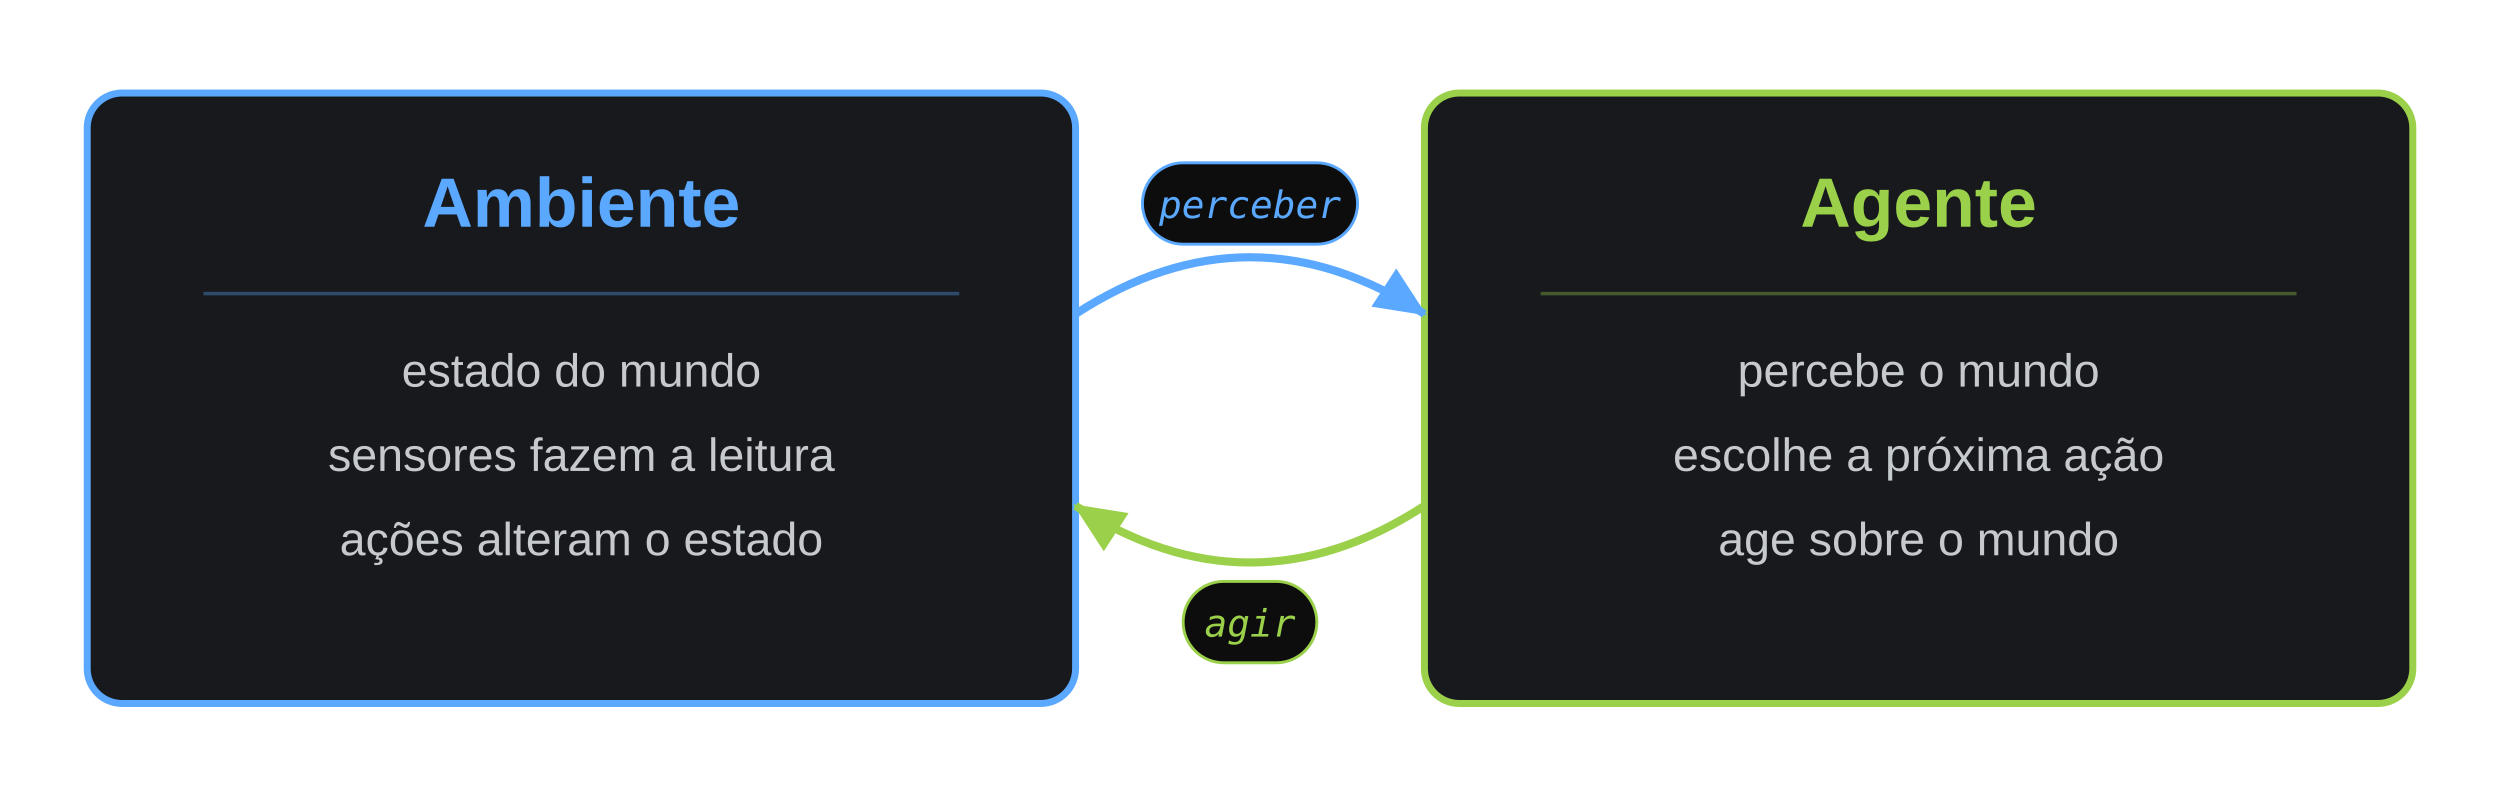
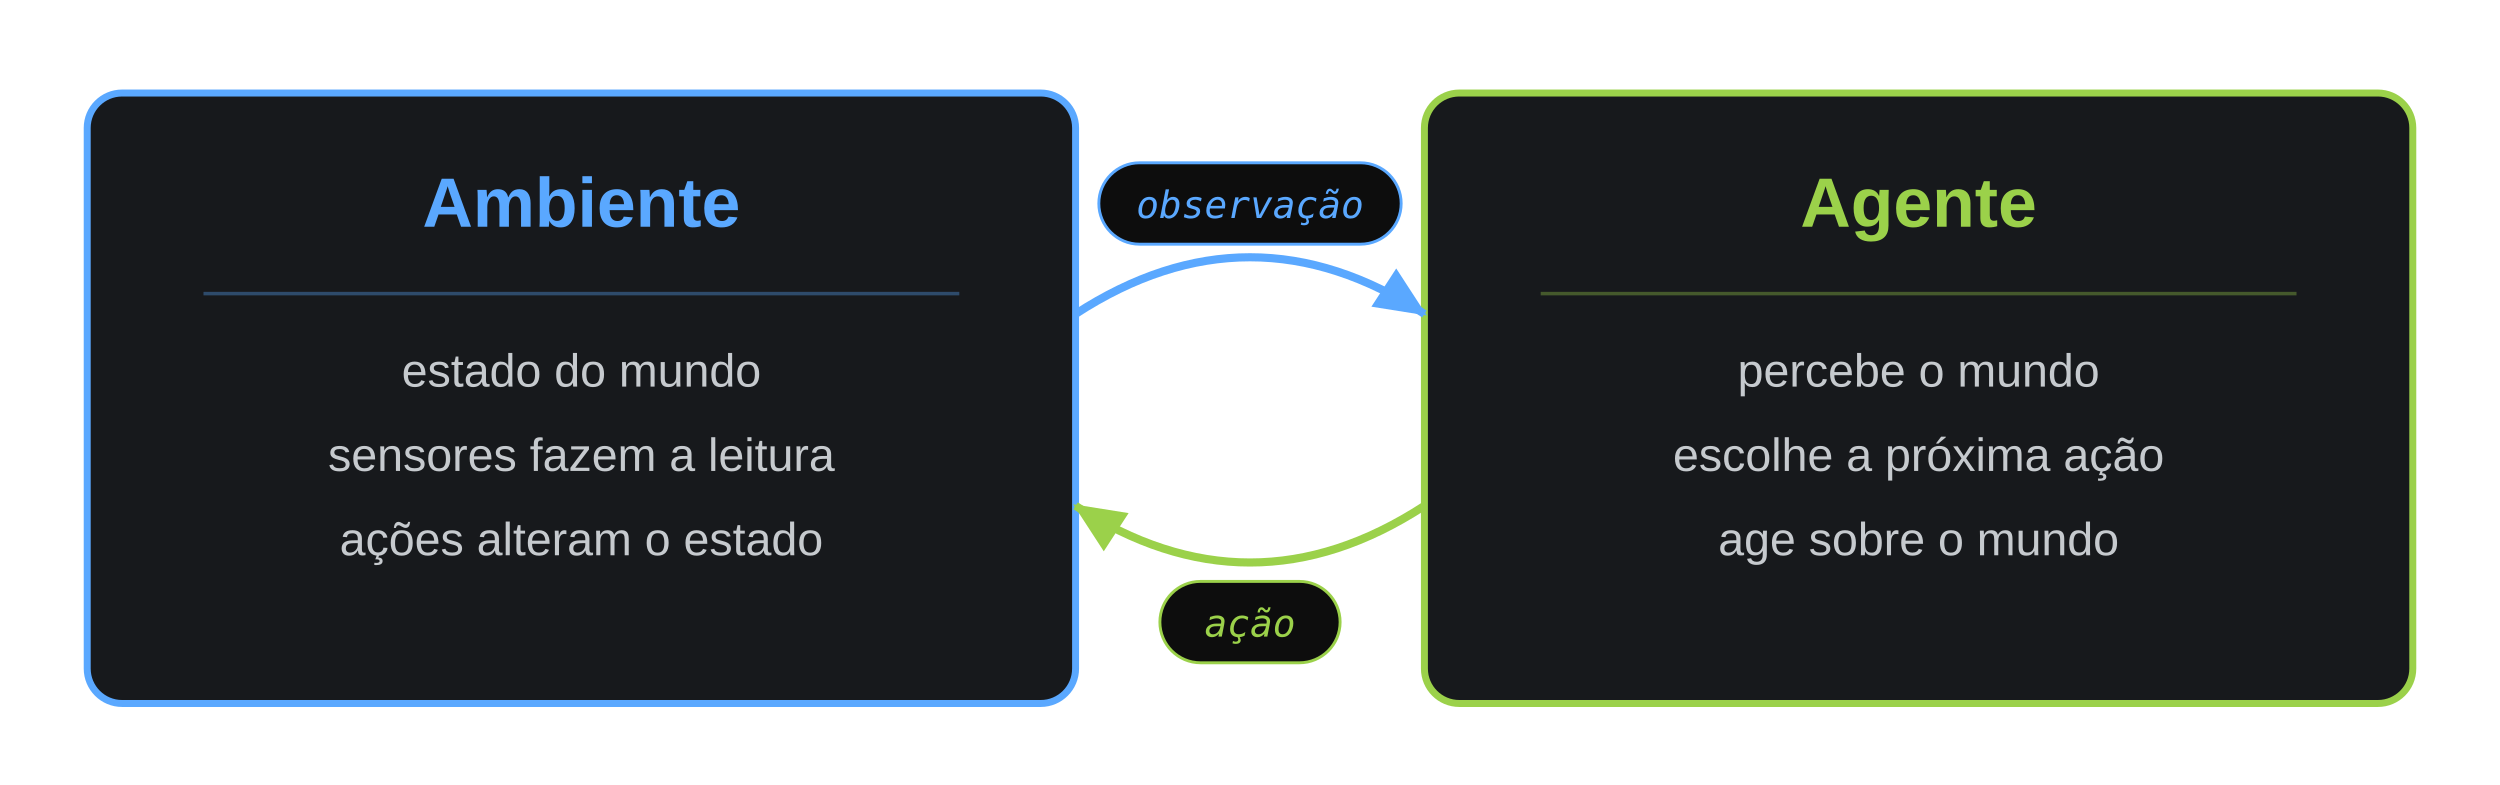
- <svg xmlns="http://www.w3.org/2000/svg" data-locale="pt-BR" class="gfx-dark" viewBox="0 0 860 270" role="img" aria-label="Ambiente e agente conectados por setas de percepção e ação." preserveAspectRatio="xMidYMid meet" style="width:100%;height:auto;display:block;background:#0d0d0d;border:1px solid #2a2a2a;border-radius:8px;max-width:860px;margin:1.5rem auto">
+ <svg xmlns="http://www.w3.org/2000/svg" data-locale="pt-BR" class="gfx-dark" viewBox="0 0 860 270" role="img" aria-label="As observações fluem do ambiente para o agente. As ações fluem do agente para o ambiente." preserveAspectRatio="xMidYMid meet" style="width:100%;height:auto;display:block;background:#0d0d0d;border:1px solid #2a2a2a;border-radius:8px;max-width:860px;margin:1.5rem auto">
  <defs>
    <marker id="env-agent-arrow-blue" viewBox="0 0 10 10" refX="8.5" refY="5" markerWidth="7" markerHeight="7" orient="auto">
      <path d="M0,1 L9,5 L0,9 Z" fill="var(--gfx-blue,#5aa8ff)" />
    </marker>
    <marker id="env-agent-arrow-green" viewBox="0 0 10 10" refX="8.5" refY="5" markerWidth="7" markerHeight="7" orient="auto">
      <path d="M0,1 L9,5 L0,9 Z" fill="var(--gfx-green,#9bd14a)" />
    </marker>
  </defs>
  <rect x="30" y="32" width="340" height="210" rx="12" fill="var(--gfx-panel,#17191c)" stroke="var(--gfx-blue,#5aa8ff)" stroke-width="2.4" />
  <text x="200" y="78" text-anchor="middle" font-family="Arial, 'Helvetica Neue', Helvetica, sans-serif" font-size="24" font-weight="800" fill="var(--gfx-blue,#5aa8ff)">Ambiente</text>
  <path d="M70 101 H330" stroke="var(--gfx-blue,#5aa8ff)" stroke-width="1.2" opacity="0.35" />
  <text x="200" y="133" text-anchor="middle" font-family="Arial, 'Helvetica Neue', Helvetica, sans-serif" font-size="16" fill="var(--gfx-ink2,#c6cace)">estado do mundo</text>
  <text x="200" y="162" text-anchor="middle" font-family="Arial, 'Helvetica Neue', Helvetica, sans-serif" font-size="16" fill="var(--gfx-ink2,#c6cace)">sensores fazem a leitura</text>
  <text x="200" y="191" text-anchor="middle" font-family="Arial, 'Helvetica Neue', Helvetica, sans-serif" font-size="16" fill="var(--gfx-ink2,#c6cace)">ações alteram o estado</text>
  <rect x="490" y="32" width="340" height="210" rx="12" fill="var(--gfx-panel,#17191c)" stroke="var(--gfx-green,#9bd14a)" stroke-width="2.4" />
  <text x="660" y="78" text-anchor="middle" font-family="Arial, 'Helvetica Neue', Helvetica, sans-serif" font-size="24" font-weight="800" fill="var(--gfx-green,#9bd14a)">Agente</text>
  <path d="M530 101 H790" stroke="var(--gfx-green,#9bd14a)" stroke-width="1.2" opacity="0.35" />
  <text x="660" y="133" text-anchor="middle" font-family="Arial, 'Helvetica Neue', Helvetica, sans-serif" font-size="16" fill="var(--gfx-ink2,#c6cace)">percebe o mundo</text>
  <text x="660" y="162" text-anchor="middle" font-family="Arial, 'Helvetica Neue', Helvetica, sans-serif" font-size="16" fill="var(--gfx-ink2,#c6cace)">escolhe a próxima ação</text>
  <text x="660" y="191" text-anchor="middle" font-family="Arial, 'Helvetica Neue', Helvetica, sans-serif" font-size="16" fill="var(--gfx-ink2,#c6cace)">age sobre o mundo</text>
-   <path d="M370 108 C 410 82, 450 82, 490 108" fill="none" stroke="var(--gfx-blue,#5aa8ff)" stroke-width="2.8" marker-end="url(#env-agent-arrow-blue)" />
-   <rect x="393" y="56" width="74" height="28" rx="14" fill="var(--gfx-bg,#0d0d0d)" stroke="var(--gfx-blue,#5aa8ff)" stroke-width="1" />
-   <text x="430" y="75" text-anchor="middle" font-family="ui-monospace, monospace" font-size="13" font-style="italic" fill="var(--gfx-blue,#5aa8ff)">perceber</text>
-   <path d="M490 174 C 450 200, 410 200, 370 174" fill="none" stroke="var(--gfx-green,#9bd14a)" stroke-width="2.8" marker-end="url(#env-agent-arrow-green)" />
-   <rect x="407" y="200" width="46" height="28" rx="14" fill="var(--gfx-bg,#0d0d0d)" stroke="var(--gfx-green,#9bd14a)" stroke-width="1" />
-   <text x="430" y="219" text-anchor="middle" font-family="ui-monospace, monospace" font-size="13" font-style="italic" fill="var(--gfx-green,#9bd14a)">agir</text>
+   <path d="M370 108 C 410 82, 450 82, 490 108" fill="none" stroke="var(--gfx-blue,#5aa8ff)" stroke-width="2.8" marker-end="url(#env-agent-arrow-blue)" data-flow-from="environment" data-flow-to="agent" data-flow-label="observation" />
+   <rect x="378" y="56" width="104" height="28" rx="14" fill="var(--gfx-bg,#0d0d0d)" stroke="var(--gfx-blue,#5aa8ff)" stroke-width="1" />
+   <text x="430" y="75" text-anchor="middle" font-family="ui-monospace, monospace" font-size="13" font-style="italic" fill="var(--gfx-blue,#5aa8ff)" data-flow-label="observation">observação</text>
+   <path d="M490 174 C 450 200, 410 200, 370 174" fill="none" stroke="var(--gfx-green,#9bd14a)" stroke-width="2.8" marker-end="url(#env-agent-arrow-green)" data-flow-from="agent" data-flow-to="environment" data-flow-label="action" />
+   <rect x="399" y="200" width="62" height="28" rx="14" fill="var(--gfx-bg,#0d0d0d)" stroke="var(--gfx-green,#9bd14a)" stroke-width="1" />
+   <text x="430" y="219" text-anchor="middle" font-family="ui-monospace, monospace" font-size="13" font-style="italic" fill="var(--gfx-green,#9bd14a)" data-flow-label="action">ação</text>
</svg>
